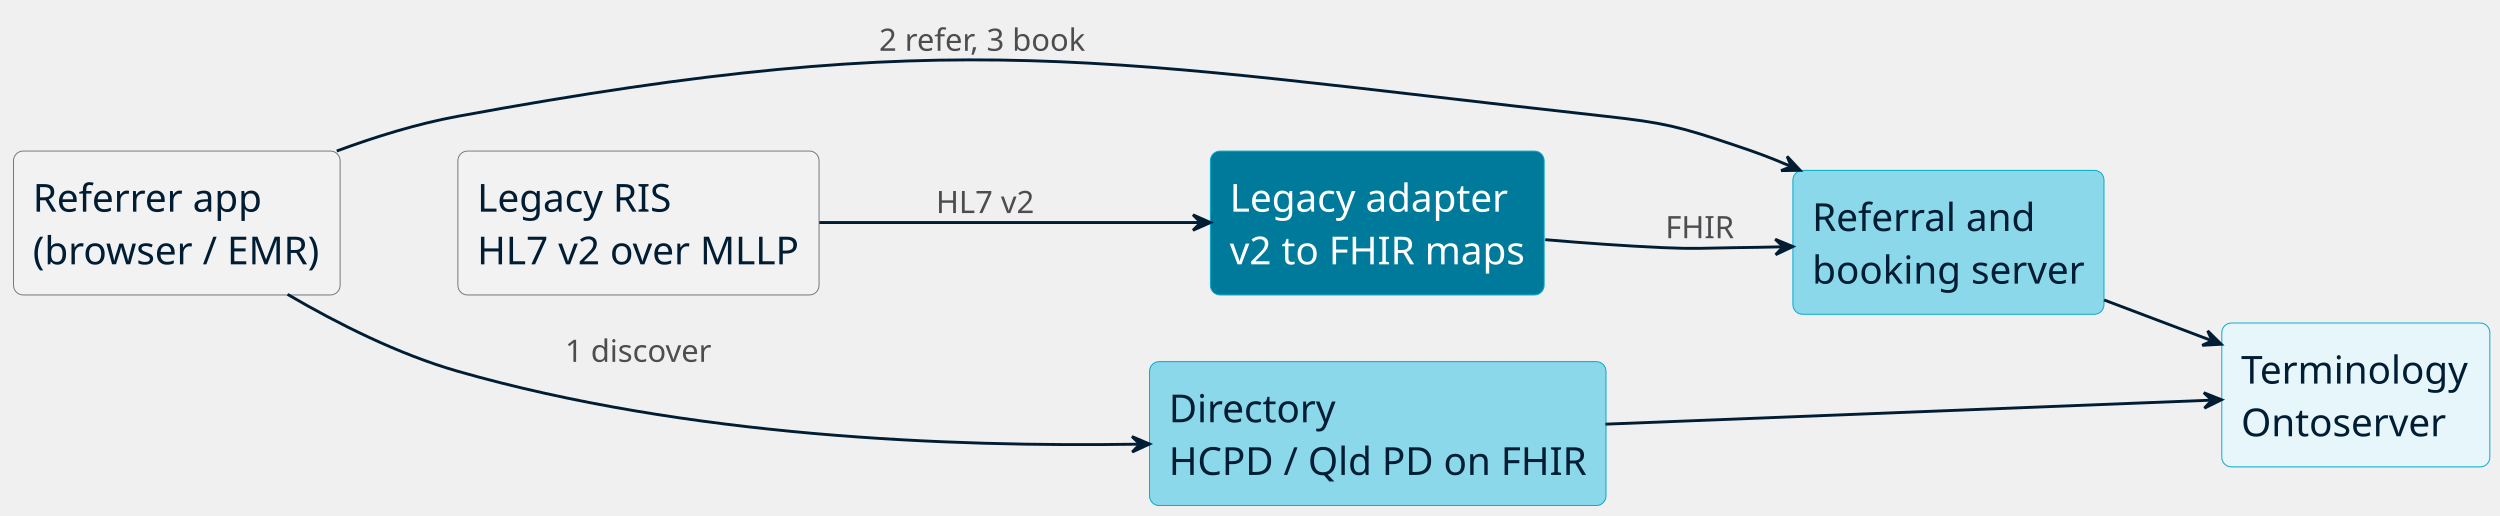
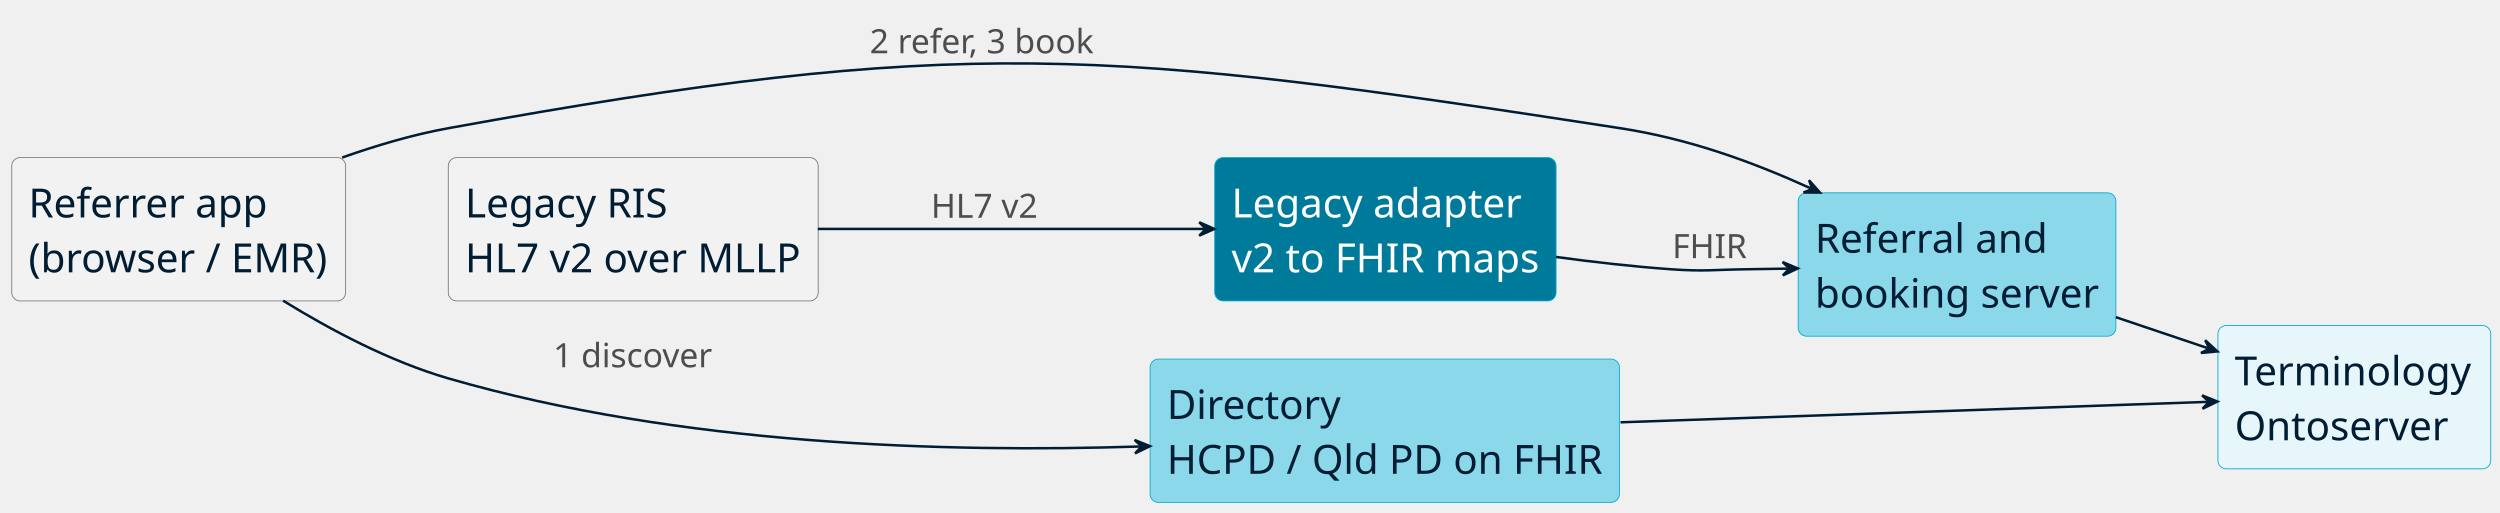
- <svg xmlns="http://www.w3.org/2000/svg" contentStyleType="text/css" data-diagram-type="DESCRIPTION" height="267px" preserveAspectRatio="none" style="width:1294px;height:267px;" version="1.1" viewBox="0 0 1294 267" width="1294px" zoomAndPan="magnify">
+ <svg xmlns="http://www.w3.org/2000/svg" contentStyleType="text/css" data-diagram-type="DESCRIPTION" preserveAspectRatio="xMidYMid meet" version="1.1" viewBox="0 0 1489 305" zoomAndPan="magnify">
  <defs />
  <g>
-     <g class="entity" data-qualified-name="REF" data-source-line="7" id="ent0002">
-       <rect fill="#F2F2F2" height="74.48" rx="5" ry="5" style="stroke:#757579;stroke-width:0.5;" width="169.04" x="7" y="78.188" />
-       <text fill="#001D34" font-family="Calibri" font-size="20" lengthAdjust="spacing" textLength="118.96" x="17" y="109.568">Referrer app</text>
-       <text fill="#001D34" font-family="Calibri" font-size="20" lengthAdjust="spacing" textLength="149.04" x="17" y="136.808">(browser / EMR)</text>
+     <g class="entity" data-qualified-name="REF" data-source-line="9" id="ent0002">
+       <rect fill="#F2F2F2" height="85.376" rx="5" ry="5" style="stroke:#757579;stroke-width:0.5;" width="198.847" x="7" y="93.86" />
+       <text fill="#001D34" font-family="Calibri" font-size="24" x="17" y="129.516">Referrer app</text>
+       <text fill="#001D34" font-family="Calibri" font-size="24" x="17" y="162.204">(browser / EMR)</text>
    </g>
-     <g class="entity" data-qualified-name="RIS" data-source-line="8" id="ent0003">
-       <rect fill="#F2F2F2" height="74.48" rx="5" ry="5" style="stroke:#757579;stroke-width:0.5;" width="186.94" x="237" y="78.188" />
-       <text fill="#001D34" font-family="Calibri" font-size="20" lengthAdjust="spacing" textLength="100.48" x="247" y="109.568">Legacy RIS</text>
-       <text fill="#001D34" font-family="Calibri" font-size="20" lengthAdjust="spacing" textLength="166.94" x="247" y="136.808">HL7 v2 over MLLP</text>
+     <g class="entity" data-qualified-name="RIS" data-source-line="10" id="ent0003">
+       <rect fill="#F2F2F2" height="85.376" rx="5" ry="5" style="stroke:#757579;stroke-width:0.5;" width="220.327" x="267" y="93.86" />
+       <text fill="#001D34" font-family="Calibri" font-size="24" x="277" y="129.516">Legacy RIS</text>
+       <text fill="#001D34" font-family="Calibri" font-size="24" x="277" y="162.204">HL7 v2 over MLLP</text>
    </g>
-     <g class="entity" data-qualified-name="DIR" data-source-line="9" id="ent0004">
-       <rect fill="#8AD8EA" height="74.48" rx="5" ry="5" style="stroke:#00A9CE;stroke-width:0.5;" width="236.26" x="595" y="187.188" />
-       <text fill="#001D34" font-family="Calibri" font-size="20" lengthAdjust="spacing" textLength="86.68" x="605" y="218.568">Directory</text>
-       <text fill="#001D34" font-family="Calibri" font-size="20" lengthAdjust="spacing" textLength="216.26" x="605" y="245.808">HCPD / Qld PD on FHIR</text>
+     <g class="entity" data-qualified-name="DIR" data-source-line="11" id="ent0004">
+       <rect fill="#8AD8EA" height="85.376" rx="5" ry="5" style="stroke:#00A9CE;stroke-width:0.5;" width="279.511" x="685" y="213.86" />
+       <text fill="#001D34" font-family="Calibri" font-size="24" x="695" y="249.516">Directory</text>
+       <text fill="#001D34" font-family="Calibri" font-size="24" x="695" y="282.204">HCPD / Qld PD on FHIR</text>
    </g>
-     <g class="entity" data-qualified-name="SRV" data-source-line="10" id="ent0005">
-       <rect fill="#8AD8EA" height="74.48" rx="5" ry="5" style="stroke:#00A9CE;stroke-width:0.5;" width="161.02" x="928" y="88.188" />
-       <text fill="#001D34" font-family="Calibri" font-size="20" lengthAdjust="spacing" textLength="115.86" x="938" y="119.568">Referral and</text>
-       <text fill="#001D34" font-family="Calibri" font-size="20" lengthAdjust="spacing" textLength="141.02" x="938" y="146.808">booking server</text>
+     <g class="entity" data-qualified-name="SRV" data-source-line="12" id="ent0005">
+       <rect fill="#8AD8EA" height="85.376" rx="5" ry="5" style="stroke:#00A9CE;stroke-width:0.5;" width="189.224" x="1071" y="114.86" />
+       <text fill="#001D34" font-family="Calibri" font-size="24" x="1081" y="150.516">Referral and</text>
+       <text fill="#001D34" font-family="Calibri" font-size="24" x="1081" y="183.204">booking server</text>
    </g>
-     <g class="entity" data-qualified-name="ADP" data-source-line="11" id="ent0006">
-       <rect fill="#007A9A" height="74.48" rx="5" ry="5" style="stroke:#00A9CE;stroke-width:0.5;" width="172.74" x="626.5" y="78.188" />
-       <text fill="#FFFFFF" font-family="Calibri" font-size="20" lengthAdjust="spacing" textLength="144.08" x="636.5" y="109.568">Legacy adapter</text>
-       <text fill="#FFFFFF" font-family="Calibri" font-size="20" lengthAdjust="spacing" textLength="152.74" x="636.5" y="136.808">v2 to FHIR maps</text>
+     <g class="entity" data-qualified-name="ADP" data-source-line="13" id="ent0006">
+       <rect fill="#007A9A" height="85.376" rx="5" ry="5" style="stroke:#00A9CE;stroke-width:0.5;" width="203.287" x="723.5" y="93.86" />
+       <text fill="#FFFFFF" font-family="Calibri" font-size="24" x="733.5" y="129.516">Legacy adapter</text>
+       <text fill="#FFFFFF" font-family="Calibri" font-size="24" x="733.5" y="162.204">v2 to FHIR maps</text>
    </g>
-     <g class="entity" data-qualified-name="TX" data-source-line="12" id="ent0007">
-       <rect fill="#E6F6FA" height="74.48" rx="5" ry="5" style="stroke:#00A9CE;stroke-width:0.5;" width="138.74" x="1150" y="167.188" />
-       <text fill="#001D34" font-family="Calibri" font-size="20" lengthAdjust="spacing" textLength="118.74" x="1160" y="198.568">Terminology</text>
-       <text fill="#001D34" font-family="Calibri" font-size="20" lengthAdjust="spacing" textLength="106.12" x="1160" y="225.808">Ontoserver</text>
+     <g class="entity" data-qualified-name="TX" data-source-line="14" id="ent0007">
+       <rect fill="#E6F6FA" height="85.376" rx="5" ry="5" style="stroke:#00A9CE;stroke-width:0.5;" width="162.488" x="1321" y="193.86" />
+       <text fill="#001D34" font-family="Calibri" font-size="24" x="1331" y="229.516">Terminology</text>
+       <text fill="#001D34" font-family="Calibri" font-size="24" x="1331" y="262.204">Ontoserver</text>
    </g>
-     <g class="link" data-entity-1="ent0002" data-entity-2="ent0004" data-link-type="dependency" data-source-line="14" id="lnk8">
-       <path d="M148.83,152.358 C174.62,167.468 206.25,183.398 237,192.188 C355.61,226.088 491.371,231.431 588.971,229.911" fill="none" id="REF-to-DIR" style="stroke:#001D34;stroke-width:1.5;" />
-       <polygon fill="#001D34" points="594.97,229.818,585.909,225.959,589.971,229.896,586.033,233.958,594.97,229.818" style="stroke:#001D34;stroke-width:1.5;" />
-       <text fill="#4D4D50" font-family="Calibri" font-size="16" lengthAdjust="spacing" textLength="76.064" x="292.5" y="187.292">1 discover</text>
+     <g class="link" data-entity-1="ent0002" data-entity-2="ent0004" data-link-type="dependency" data-source-line="16" id="lnk8">
+       <path d="M168.61,179.07 C197.17,196.7 232.43,215.33 267,225.36 C405.13,265.42 564.433,269.634 678.913,265.934" fill="none" id="REF-to-DIR" style="stroke:#001D34;stroke-width:1.5;" />
+       <polygon fill="#001D34" points="684.91,265.74,675.785,262.033,679.913,265.901,676.044,270.029,684.91,265.74" style="stroke:#001D34;stroke-width:1.5;" />
+       <text fill="#4D4D50" font-family="Calibri" font-size="20" x="329.5" y="218.74">1 discover</text>
    </g>
-     <g class="link" data-entity-1="ent0002" data-entity-2="ent0005" data-link-type="dependency" data-source-line="15" id="lnk9">
-       <path d="M174.3,78.168 C194.4,70.728 216.14,64.018 237,60.188 C496.65,12.448 568.6,31.178 831,60.188 C861.33,63.538 869.08,65.468 898,75.188 C909.09,78.918 915.047,81.064 926.217,85.804" fill="none" id="REF-to-SRV" style="stroke:#001D34;stroke-width:1.5;" />
-       <polygon fill="#001D34" points="931.74,88.148,925.018,80.95,927.137,86.195,921.893,88.314,931.74,88.148" style="stroke:#001D34;stroke-width:1.5;" />
-       <text fill="#4D4D50" font-family="Calibri" font-size="16" lengthAdjust="spacing" textLength="109.584" x="455" y="26.292">2 refer, 3 book</text>
+     <g class="link" data-entity-1="ent0002" data-entity-2="ent0005" data-link-type="dependency" data-source-line="17" id="lnk9">
+       <path d="M203.77,93.84 C224.26,86.59 246.04,80.17 267,76.36 C572.22,20.85 658.4,29.1 965,76.36 C1005.82,82.65 1043.118,96.116 1078.518,112.216" fill="none" id="REF-to-SRV" style="stroke:#001D34;stroke-width:1.5;" />
+       <polygon fill="#001D34" points="1083.98,114.7,1077.444,107.333,1079.429,112.63,1074.131,114.615,1083.98,114.7" style="stroke:#001D34;stroke-width:1.5;" />
+       <text fill="#4D4D50" font-family="Calibri" font-size="20" x="518" y="31.74">2 refer, 3 book</text>
    </g>
-     <g class="link" data-entity-1="ent0003" data-entity-2="ent0006" data-link-type="dependency" data-source-line="16" id="lnk10">
-       <path d="M424.09,115.188 C485.8,115.188 560.31,115.188 620.49,115.188" fill="none" id="RIS-to-ADP" style="stroke:#001D34;stroke-width:1.5;" />
-       <polygon fill="#001D34" points="626.49,115.188,617.49,111.188,621.49,115.188,617.49,119.188,626.49,115.188" style="stroke:#001D34;stroke-width:1.5;" />
-       <text fill="#4D4D50" font-family="Calibri" font-size="16" lengthAdjust="spacing" textLength="50.832" x="484.5" y="110.292">HL7 v2</text>
+     <g class="link" data-entity-1="ent0003" data-entity-2="ent0006" data-link-type="dependency" data-source-line="18" id="lnk10">
+       <path d="M487.1,136.36 C559.18,136.36 646.96,136.36 717.27,136.36" fill="none" id="RIS-to-ADP" style="stroke:#001D34;stroke-width:1.5;" />
+       <polygon fill="#001D34" points="723.27,136.36,714.27,132.36,718.27,136.36,714.27,140.36,723.27,136.36" style="stroke:#001D34;stroke-width:1.5;" />
+       <text fill="#4D4D50" font-family="Calibri" font-size="20" x="554.5" y="129.74">HL7 v2</text>
    </g>
-     <g class="link" data-entity-1="ent0006" data-entity-2="ent0005" data-link-type="dependency" data-source-line="17" id="lnk11">
-       <path d="M799.81,124.058 C819.87,125.778 841.16,127.308 861,128.188 C877.43,128.918 881.56,128.418 898,128.188 C907.7,128.058 911.882,128.001 921.962,127.761" fill="none" id="ADP-to-SRV" style="stroke:#001D34;stroke-width:1.5;" />
-       <polygon fill="#001D34" points="927.96,127.618,918.867,123.833,922.961,127.737,919.058,131.831,927.96,127.618" style="stroke:#001D34;stroke-width:1.5;" />
-       <text fill="#4D4D50" font-family="Calibri" font-size="16" lengthAdjust="spacing" textLength="35.536" x="862" y="123.292">FHIR</text>
+     <g class="link" data-entity-1="ent0006" data-entity-2="ent0005" data-link-type="dependency" data-source-line="19" id="lnk11">
+       <path d="M926.73,153.04 C949.14,156.09 972.83,158.79 995,160.36 C1015.39,161.8 1020.56,160.61 1041,160.36 C1050.65,160.24 1054.721,160.183 1064.771,159.993" fill="none" id="ADP-to-SRV" style="stroke:#001D34;stroke-width:1.5;" />
+       <polygon fill="#001D34" points="1070.77,159.88,1061.696,156.051,1065.771,159.975,1061.847,164.049,1070.77,159.88" style="stroke:#001D34;stroke-width:1.5;" />
+       <text fill="#4D4D50" font-family="Calibri" font-size="20" x="996" y="153.74">FHIR</text>
    </g>
-     <g class="link" data-entity-1="ent0004" data-entity-2="ent0007" data-link-type="dependency" data-source-line="18" id="lnk12">
-       <path d="M831.01,219.548 C929.83,215.628 1061.975,210.396 1143.845,207.146" fill="none" id="DIR-to-TX" style="stroke:#001D34;stroke-width:1.5;" />
-       <polygon fill="#001D34" points="1149.84,206.908,1140.688,203.268,1144.844,207.106,1141.006,211.262,1149.84,206.908" style="stroke:#001D34;stroke-width:1.5;" />
+     <g class="link" data-entity-1="ent0004" data-entity-2="ent0007" data-link-type="dependency" data-source-line="20" id="lnk12">
+       <path d="M965.19,251.52 C1076.54,247.65 1222.754,242.559 1314.684,239.359" fill="none" id="DIR-to-TX" style="stroke:#001D34;stroke-width:1.5;" />
+       <polygon fill="#001D34" points="1320.68,239.15,1311.546,235.465,1315.683,239.324,1311.825,243.461,1320.68,239.15" style="stroke:#001D34;stroke-width:1.5;" />
    </g>
-     <g class="link" data-entity-1="ent0005" data-entity-2="ent0007" data-link-type="dependency" data-source-line="19" id="lnk13">
-       <path d="M1089.11,155.278 C1109.07,162.828 1124.697,168.738 1144.077,176.058" fill="none" id="SRV-to-TX" style="stroke:#001D34;stroke-width:1.5;" />
-       <polygon fill="#001D34" points="1149.69,178.178,1142.684,171.256,1145.013,176.411,1139.857,178.74,1149.69,178.178" style="stroke:#001D34;stroke-width:1.5;" />
+     <g class="link" data-entity-1="ent0005" data-entity-2="ent0007" data-link-type="dependency" data-source-line="21" id="lnk13">
+       <path d="M1260.19,188.92 C1280.22,195.67 1295.524,200.824 1314.994,207.384" fill="none" id="SRV-to-TX" style="stroke:#001D34;stroke-width:1.5;" />
+       <polygon fill="#001D34" points="1320.68,209.3,1313.428,202.636,1315.942,207.703,1310.874,210.217,1320.68,209.3" style="stroke:#001D34;stroke-width:1.5;" />
    </g>
  </g>
</svg>
